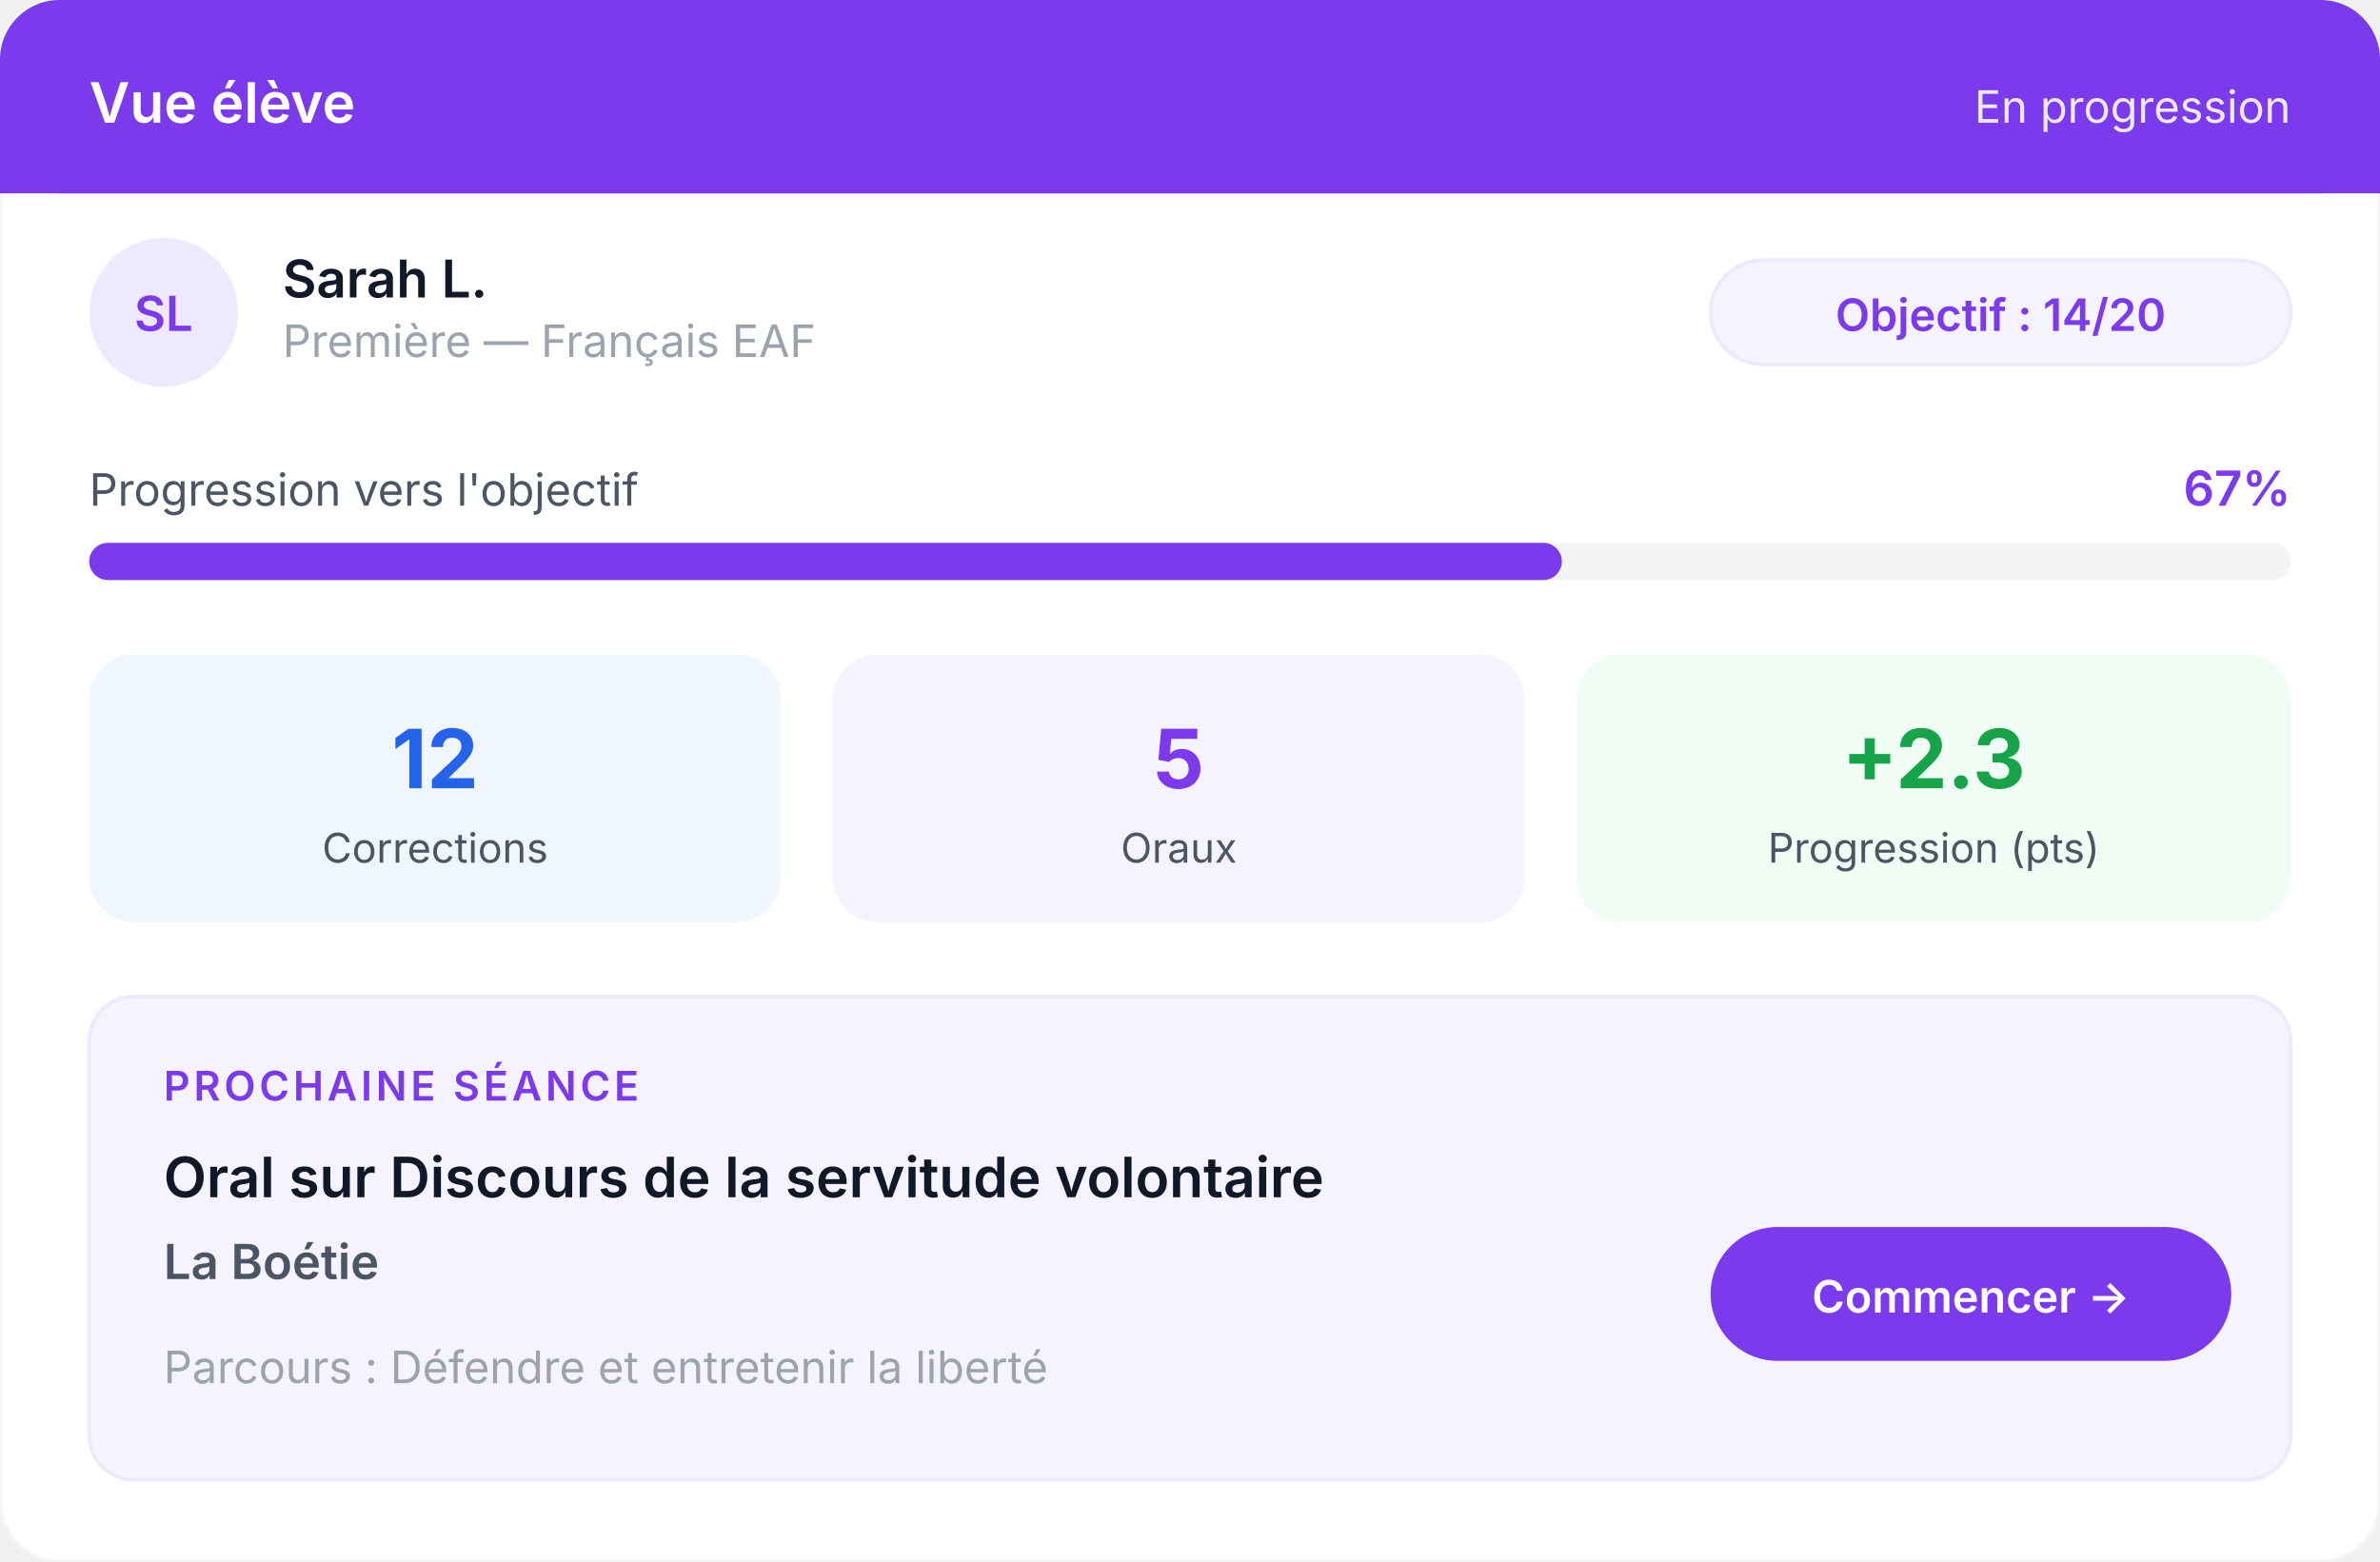
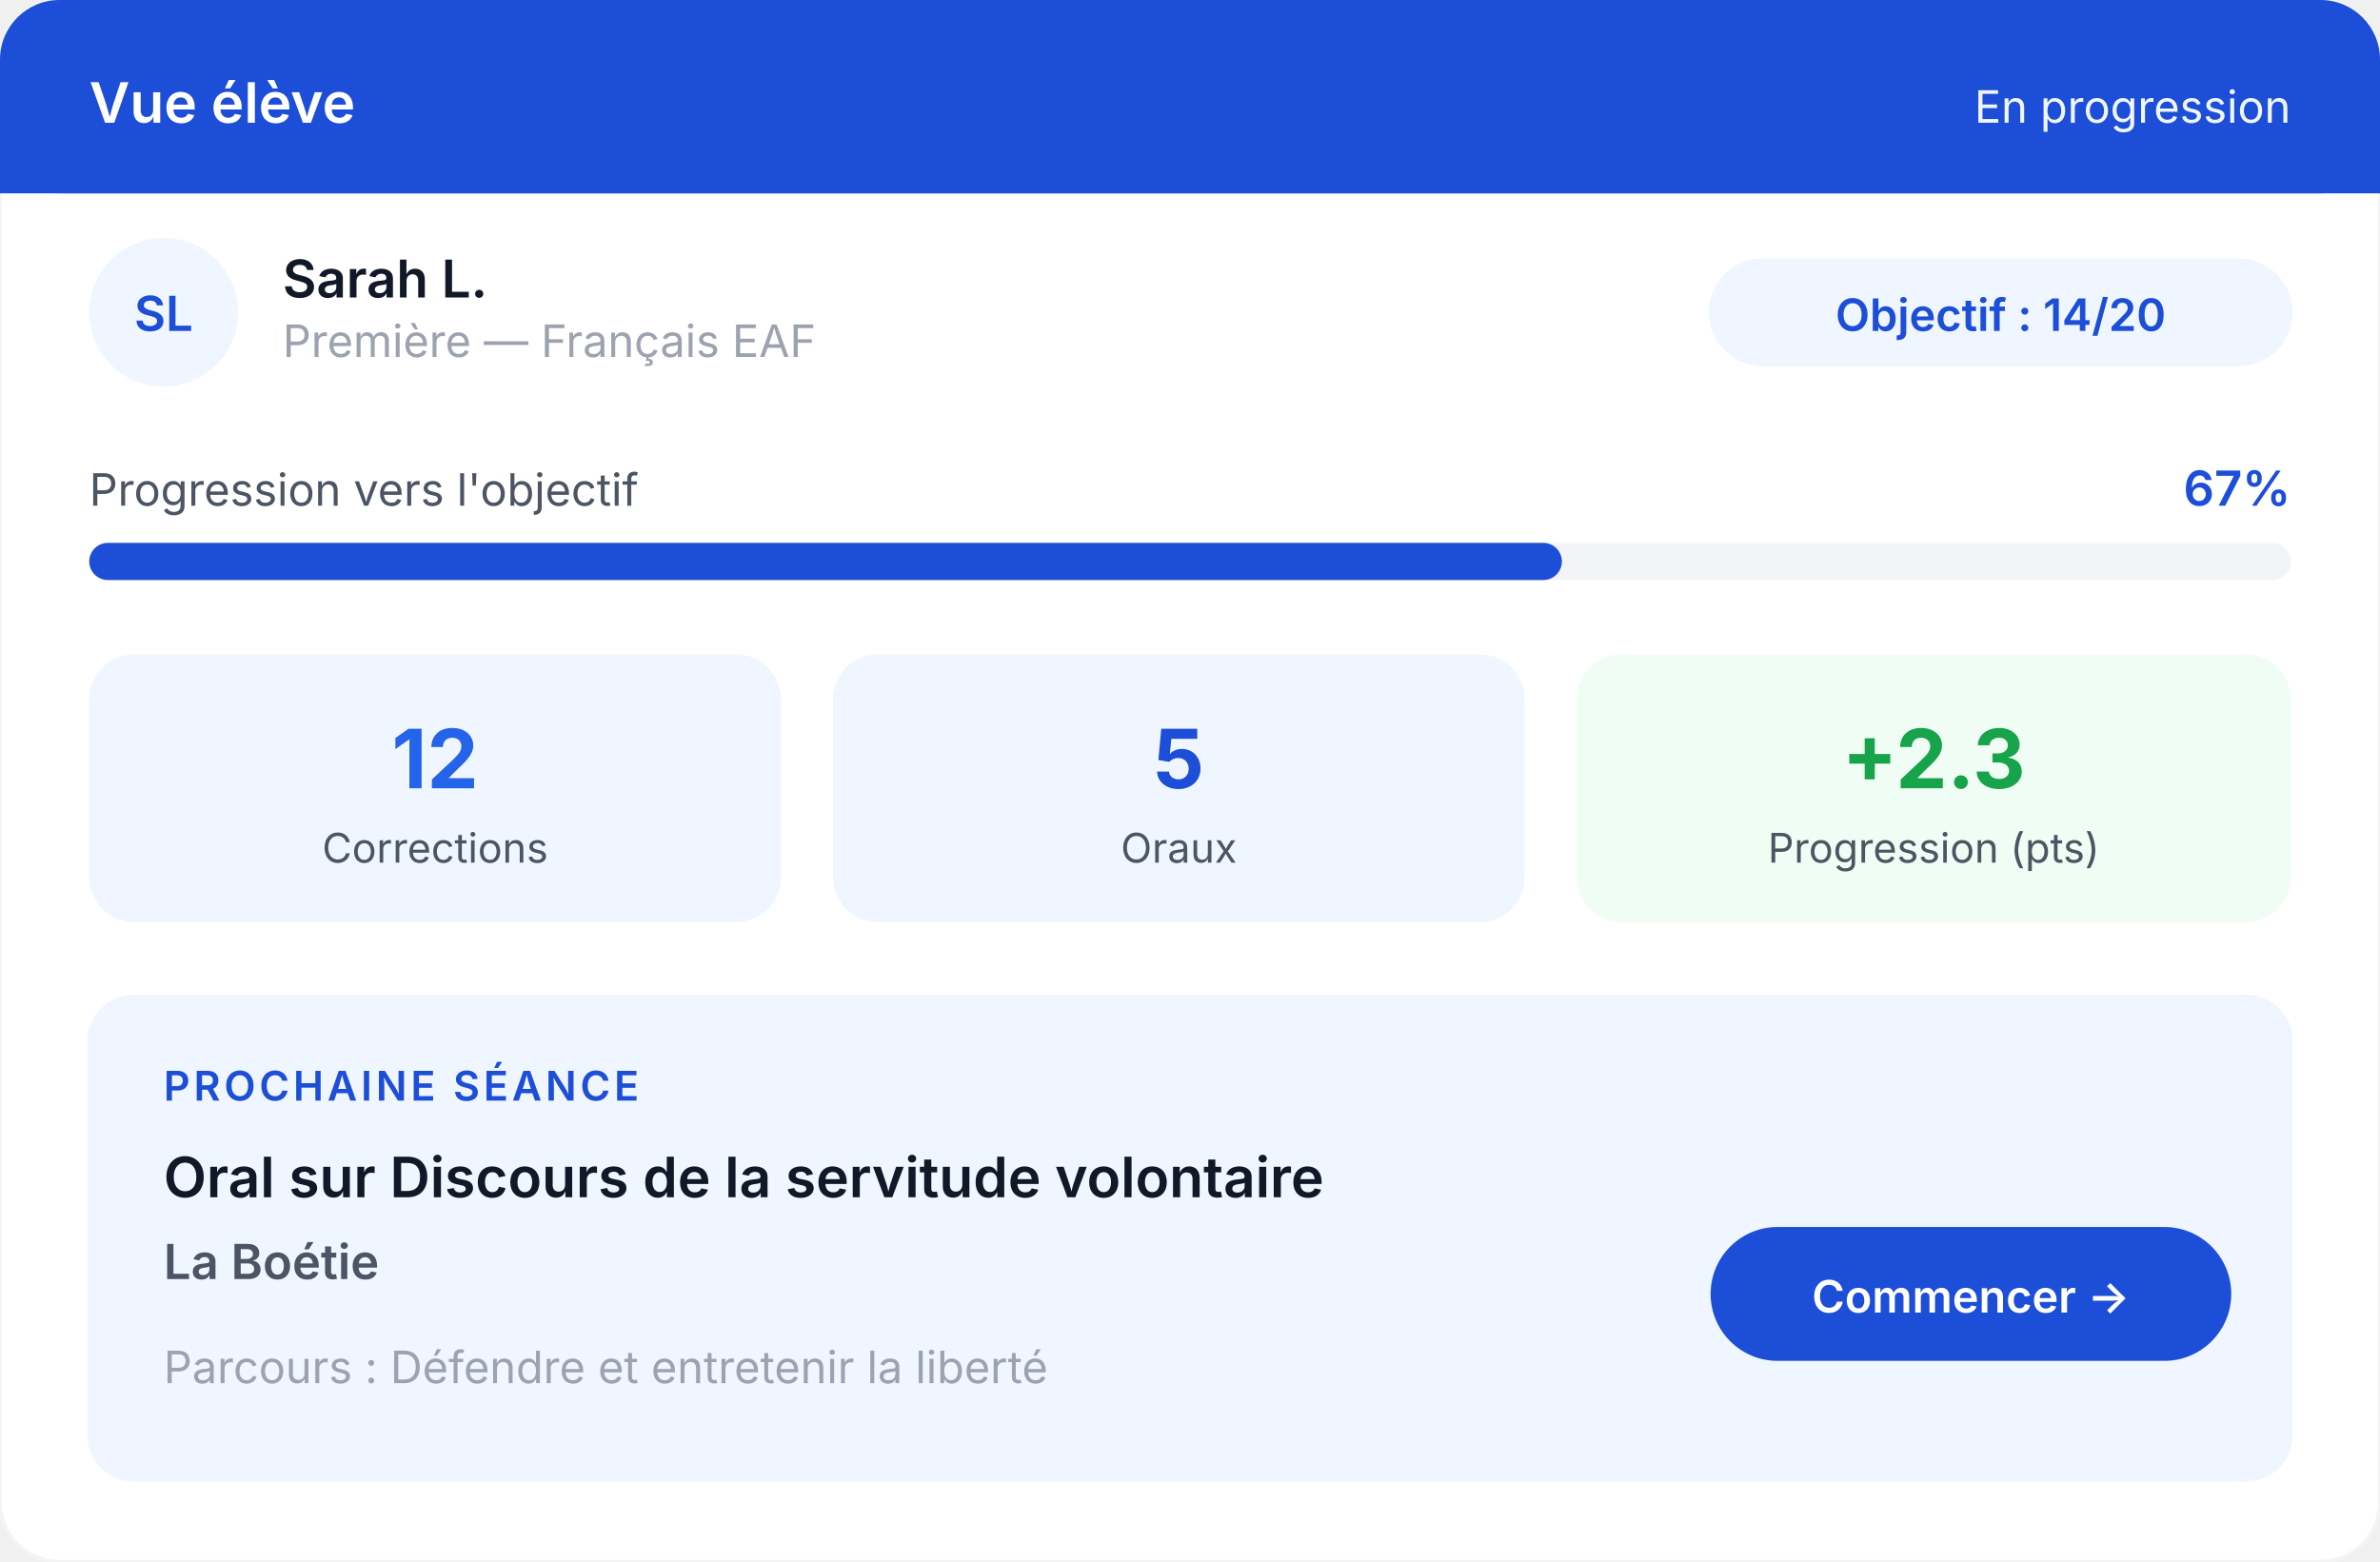
<svg xmlns="http://www.w3.org/2000/svg" width="640" height="420" viewBox="0 0 640 420">
  <rect x="4" y="4" width="636" height="416" rx="16" fill="#E5E7EB" opacity="0.5" />
  <rect x="0" y="0" width="640" height="420" rx="16" fill="#FFFFFF" stroke="#F3F4F6" stroke-width="1" />
-   <rect x="0" y="0" width="640" height="52" rx="16" fill="#7C3AED" />
-   <rect x="0" y="16" width="640" height="36" fill="#7C3AED" />
+   <rect x="0" y="0" width="640" height="52" rx="16" fill="#1D4ED8" />
+   <rect x="0" y="16" width="640" height="36" fill="#1D4ED8" />
  <text x="24" y="33" font-family="system-ui, -apple-system, sans-serif" font-size="15" font-weight="600" fill="#FFFFFF">Vue élève</text>
-   <text x="616" y="33" font-family="system-ui, -apple-system, sans-serif" font-size="12" font-weight="400" fill="#EDE9FE" text-anchor="end">En progression</text>
-   <circle cx="44" cy="84" r="20" fill="#EDE9FE" />
-   <text x="44" y="89" font-family="system-ui, -apple-system, sans-serif" font-size="13" font-weight="600" fill="#7C3AED" text-anchor="middle">SL</text>
+   <text x="616" y="33" font-family="system-ui, -apple-system, sans-serif" font-size="12" font-weight="400" fill="#EFF6FF" text-anchor="end">En progression</text>
+   <circle cx="44" cy="84" r="20" fill="#EFF6FF" />
+   <text x="44" y="89" font-family="system-ui, -apple-system, sans-serif" font-size="13" font-weight="600" fill="#1D4ED8" text-anchor="middle">SL</text>
  <text x="76" y="80" font-family="system-ui, -apple-system, sans-serif" font-size="14" font-weight="600" fill="#111827">Sarah L.</text>
  <text x="76" y="96" font-family="system-ui, -apple-system, sans-serif" font-size="12" font-weight="400" fill="#9CA3AF">Première — Français EAF</text>
-   <rect x="460" y="70" width="156" height="28" rx="14" fill="#F5F3FF" stroke="#EDE9FE" stroke-width="1" />
-   <text x="538" y="89" font-family="system-ui, -apple-system, sans-serif" font-size="12" font-weight="600" fill="#7C3AED" text-anchor="middle">Objectif : 14/20</text>
+   <rect x="460" y="70" width="156" height="28" rx="14" fill="#EFF6FF" stroke="#EFF6FF" stroke-width="1" />
+   <text x="538" y="89" font-family="system-ui, -apple-system, sans-serif" font-size="12" font-weight="600" fill="#1D4ED8" text-anchor="middle">Objectif : 14/20</text>
  <text x="24" y="136" font-family="system-ui, -apple-system, sans-serif" font-size="12" font-weight="400" fill="#4B5563">Progression vers l'objectif</text>
-   <text x="616" y="136" font-family="system-ui, -apple-system, sans-serif" font-size="13" font-weight="600" fill="#7C3AED" text-anchor="end">67%</text>
+   <text x="616" y="136" font-family="system-ui, -apple-system, sans-serif" font-size="13" font-weight="600" fill="#1D4ED8" text-anchor="end">67%</text>
  <rect x="24" y="146" width="592" height="10" rx="5" fill="#F3F4F6" />
-   <rect x="24" y="146" width="396" height="10" rx="5" fill="#7C3AED" />
+   <rect x="24" y="146" width="396" height="10" rx="5" fill="#1D4ED8" />
  <rect x="24" y="176" width="186" height="72" rx="12" fill="#EFF6FF" />
  <text x="117" y="212" font-family="system-ui, -apple-system, sans-serif" font-size="22" font-weight="700" fill="#2563EB" text-anchor="middle">12</text>
  <text x="117" y="232" font-family="system-ui, -apple-system, sans-serif" font-size="11" font-weight="400" fill="#4B5563" text-anchor="middle">Corrections</text>
-   <rect x="224" y="176" width="186" height="72" rx="12" fill="#F5F3FF" />
-   <text x="317" y="212" font-family="system-ui, -apple-system, sans-serif" font-size="22" font-weight="700" fill="#7C3AED" text-anchor="middle">5</text>
+   <rect x="224" y="176" width="186" height="72" rx="12" fill="#EFF6FF" />
+   <text x="317" y="212" font-family="system-ui, -apple-system, sans-serif" font-size="22" font-weight="700" fill="#1D4ED8" text-anchor="middle">5</text>
  <text x="317" y="232" font-family="system-ui, -apple-system, sans-serif" font-size="11" font-weight="400" fill="#4B5563" text-anchor="middle">Oraux</text>
  <rect x="424" y="176" width="192" height="72" rx="12" fill="#F0FDF4" />
  <text x="520" y="212" font-family="system-ui, -apple-system, sans-serif" font-size="22" font-weight="700" fill="#16A34A" text-anchor="middle">+2.3</text>
  <text x="520" y="232" font-family="system-ui, -apple-system, sans-serif" font-size="11" font-weight="400" fill="#4B5563" text-anchor="middle">Progression (pts)</text>
-   <rect x="24" y="268" width="592" height="130" rx="12" fill="#F5F3FF" stroke="#EDE9FE" stroke-width="1" />
-   <text x="44" y="296" font-family="system-ui, -apple-system, sans-serif" font-size="11" font-weight="600" fill="#7C3AED" text-transform="uppercase" letter-spacing="1">PROCHAINE SÉANCE</text>
+   <rect x="24" y="268" width="592" height="130" rx="12" fill="#EFF6FF" stroke="#EFF6FF" stroke-width="1" />
+   <text x="44" y="296" font-family="system-ui, -apple-system, sans-serif" font-size="11" font-weight="600" fill="#1D4ED8" text-transform="uppercase" letter-spacing="1">PROCHAINE SÉANCE</text>
  <text x="44" y="322" font-family="system-ui, -apple-system, sans-serif" font-size="15" font-weight="600" fill="#111827">Oral sur Discours de la servitude volontaire</text>
  <text x="44" y="344" font-family="system-ui, -apple-system, sans-serif" font-size="13" font-weight="600" fill="#4B5563">La Boétie</text>
  <text x="44" y="372" font-family="system-ui, -apple-system, sans-serif" font-size="12" font-weight="400" fill="#9CA3AF">Parcours : Défendre et entretenir la liberté</text>
-   <rect x="460" y="330" width="140" height="36" rx="18" fill="#7C3AED" />
+   <rect x="460" y="330" width="140" height="36" rx="18" fill="#1D4ED8" />
  <text x="530" y="353" font-family="system-ui, -apple-system, sans-serif" font-size="12" font-weight="600" fill="#FFFFFF" text-anchor="middle">Commencer →</text>
</svg>
